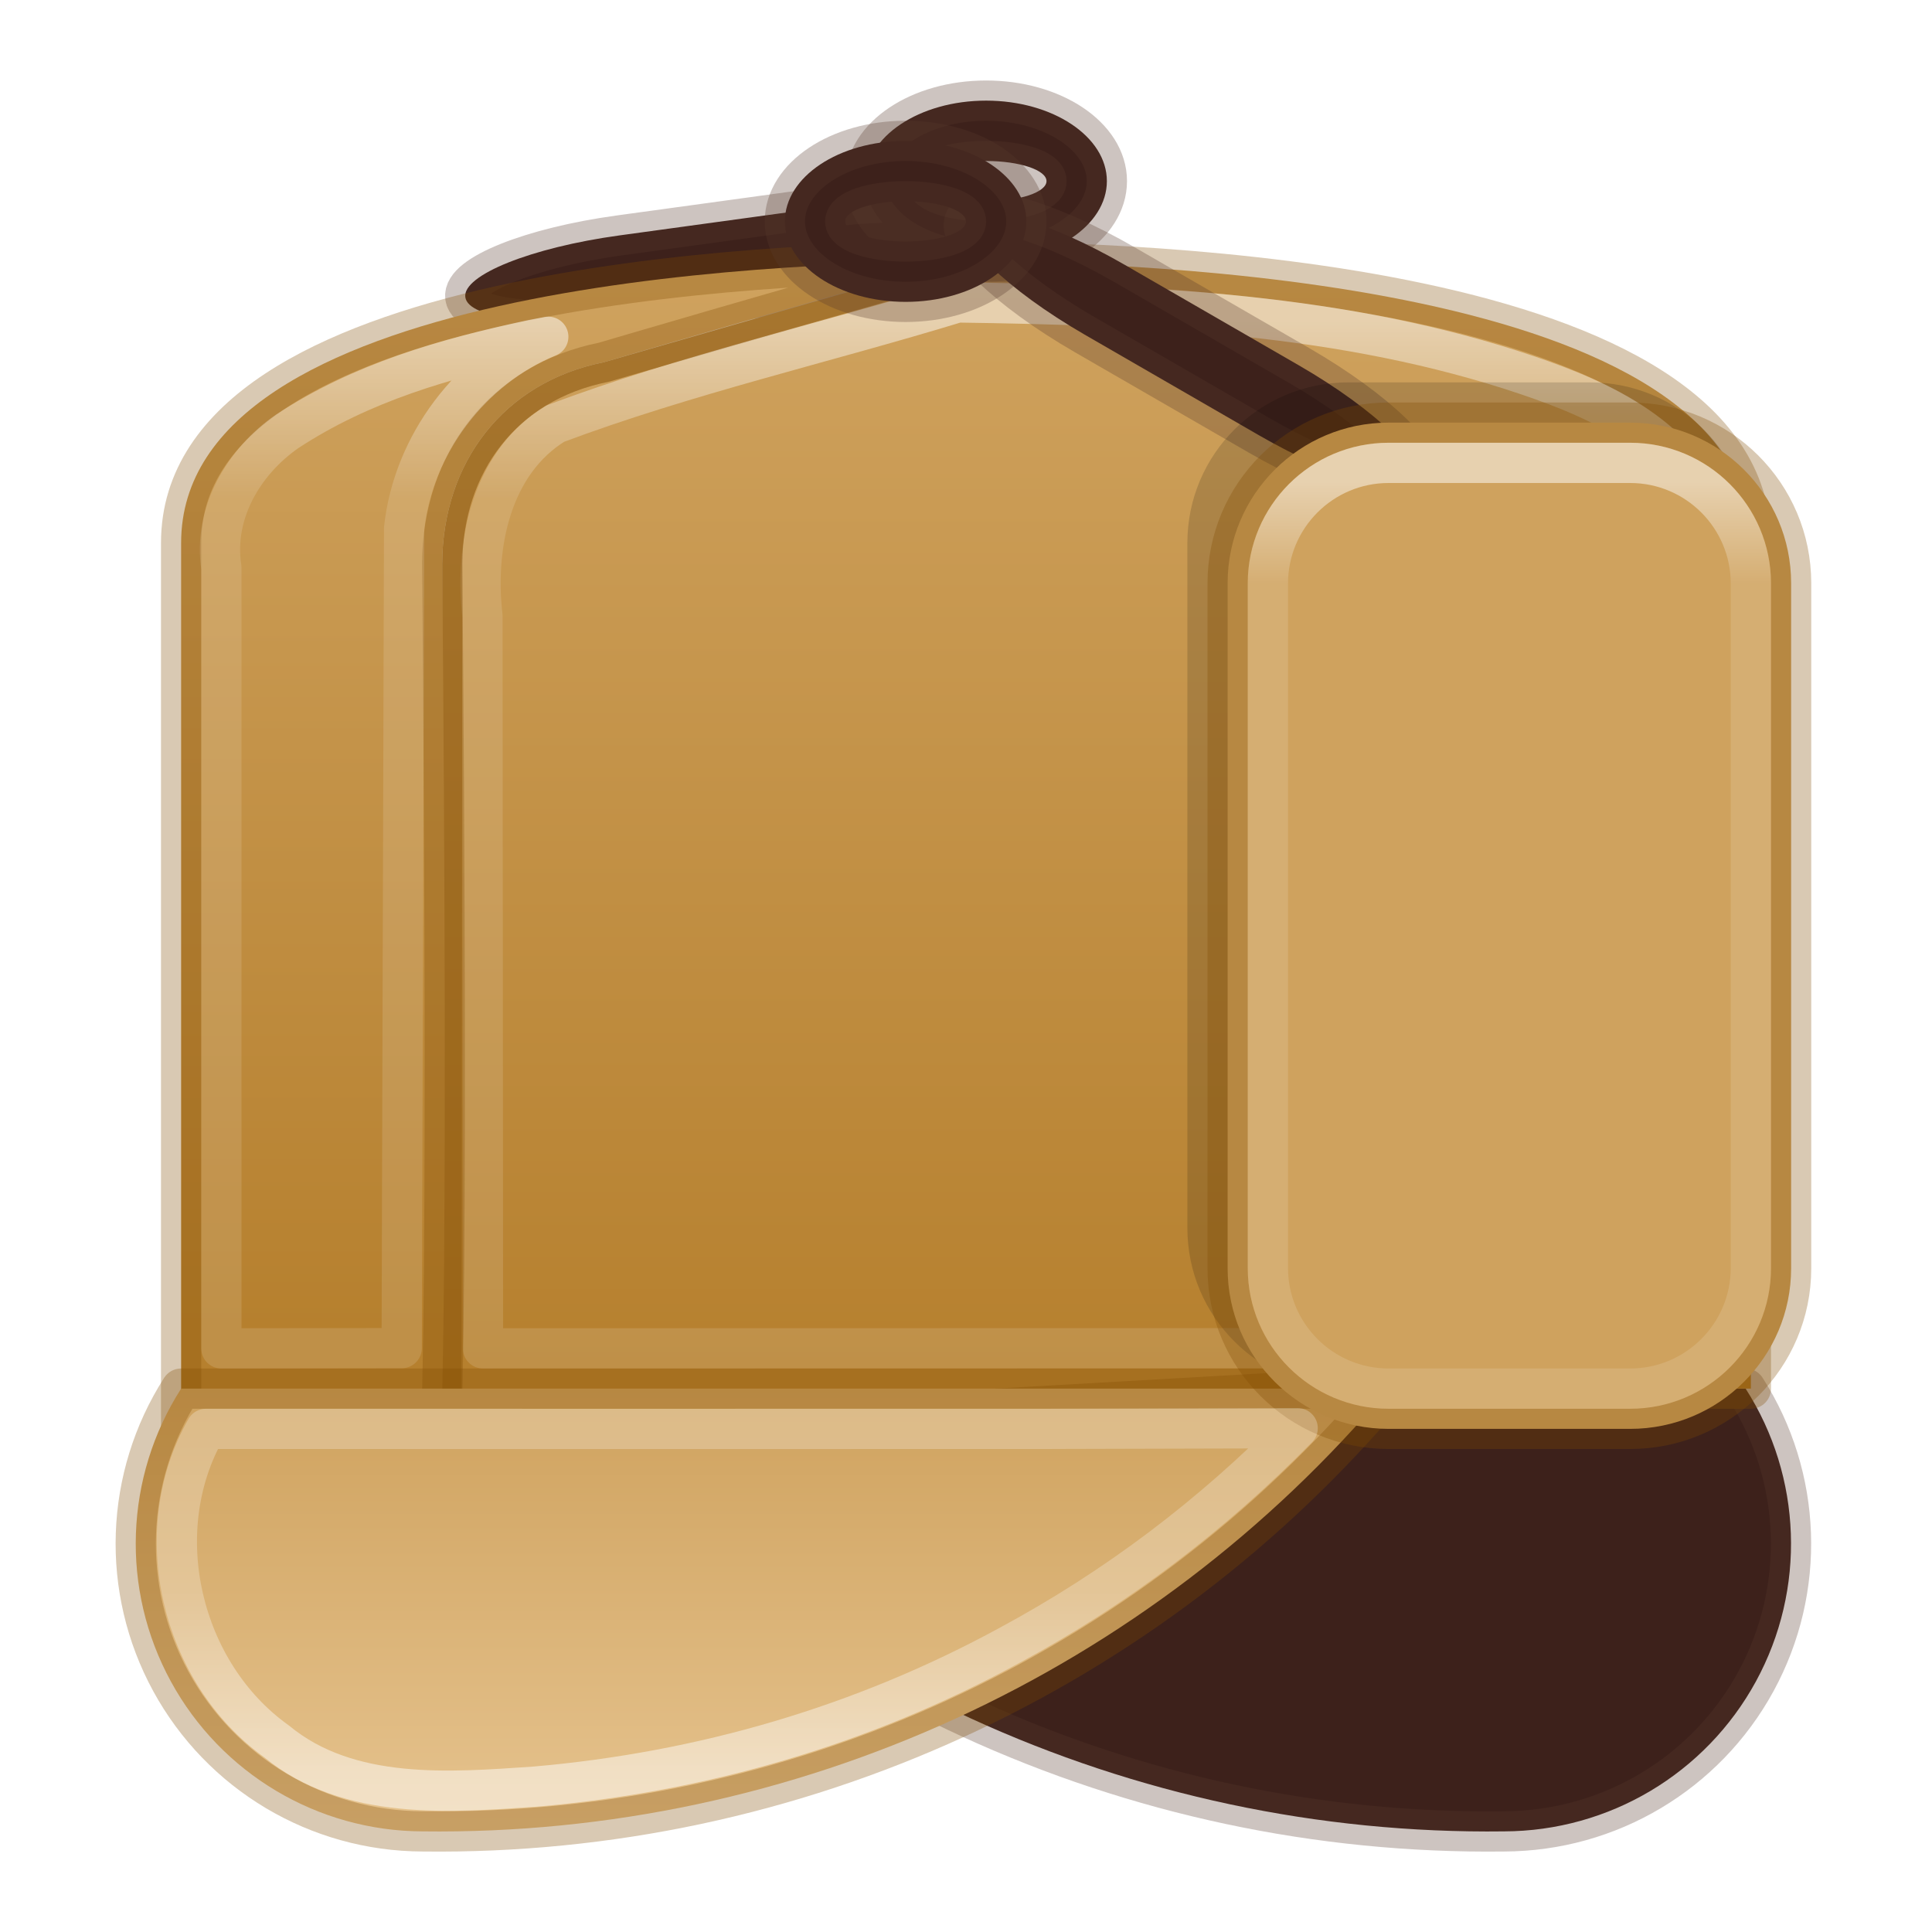
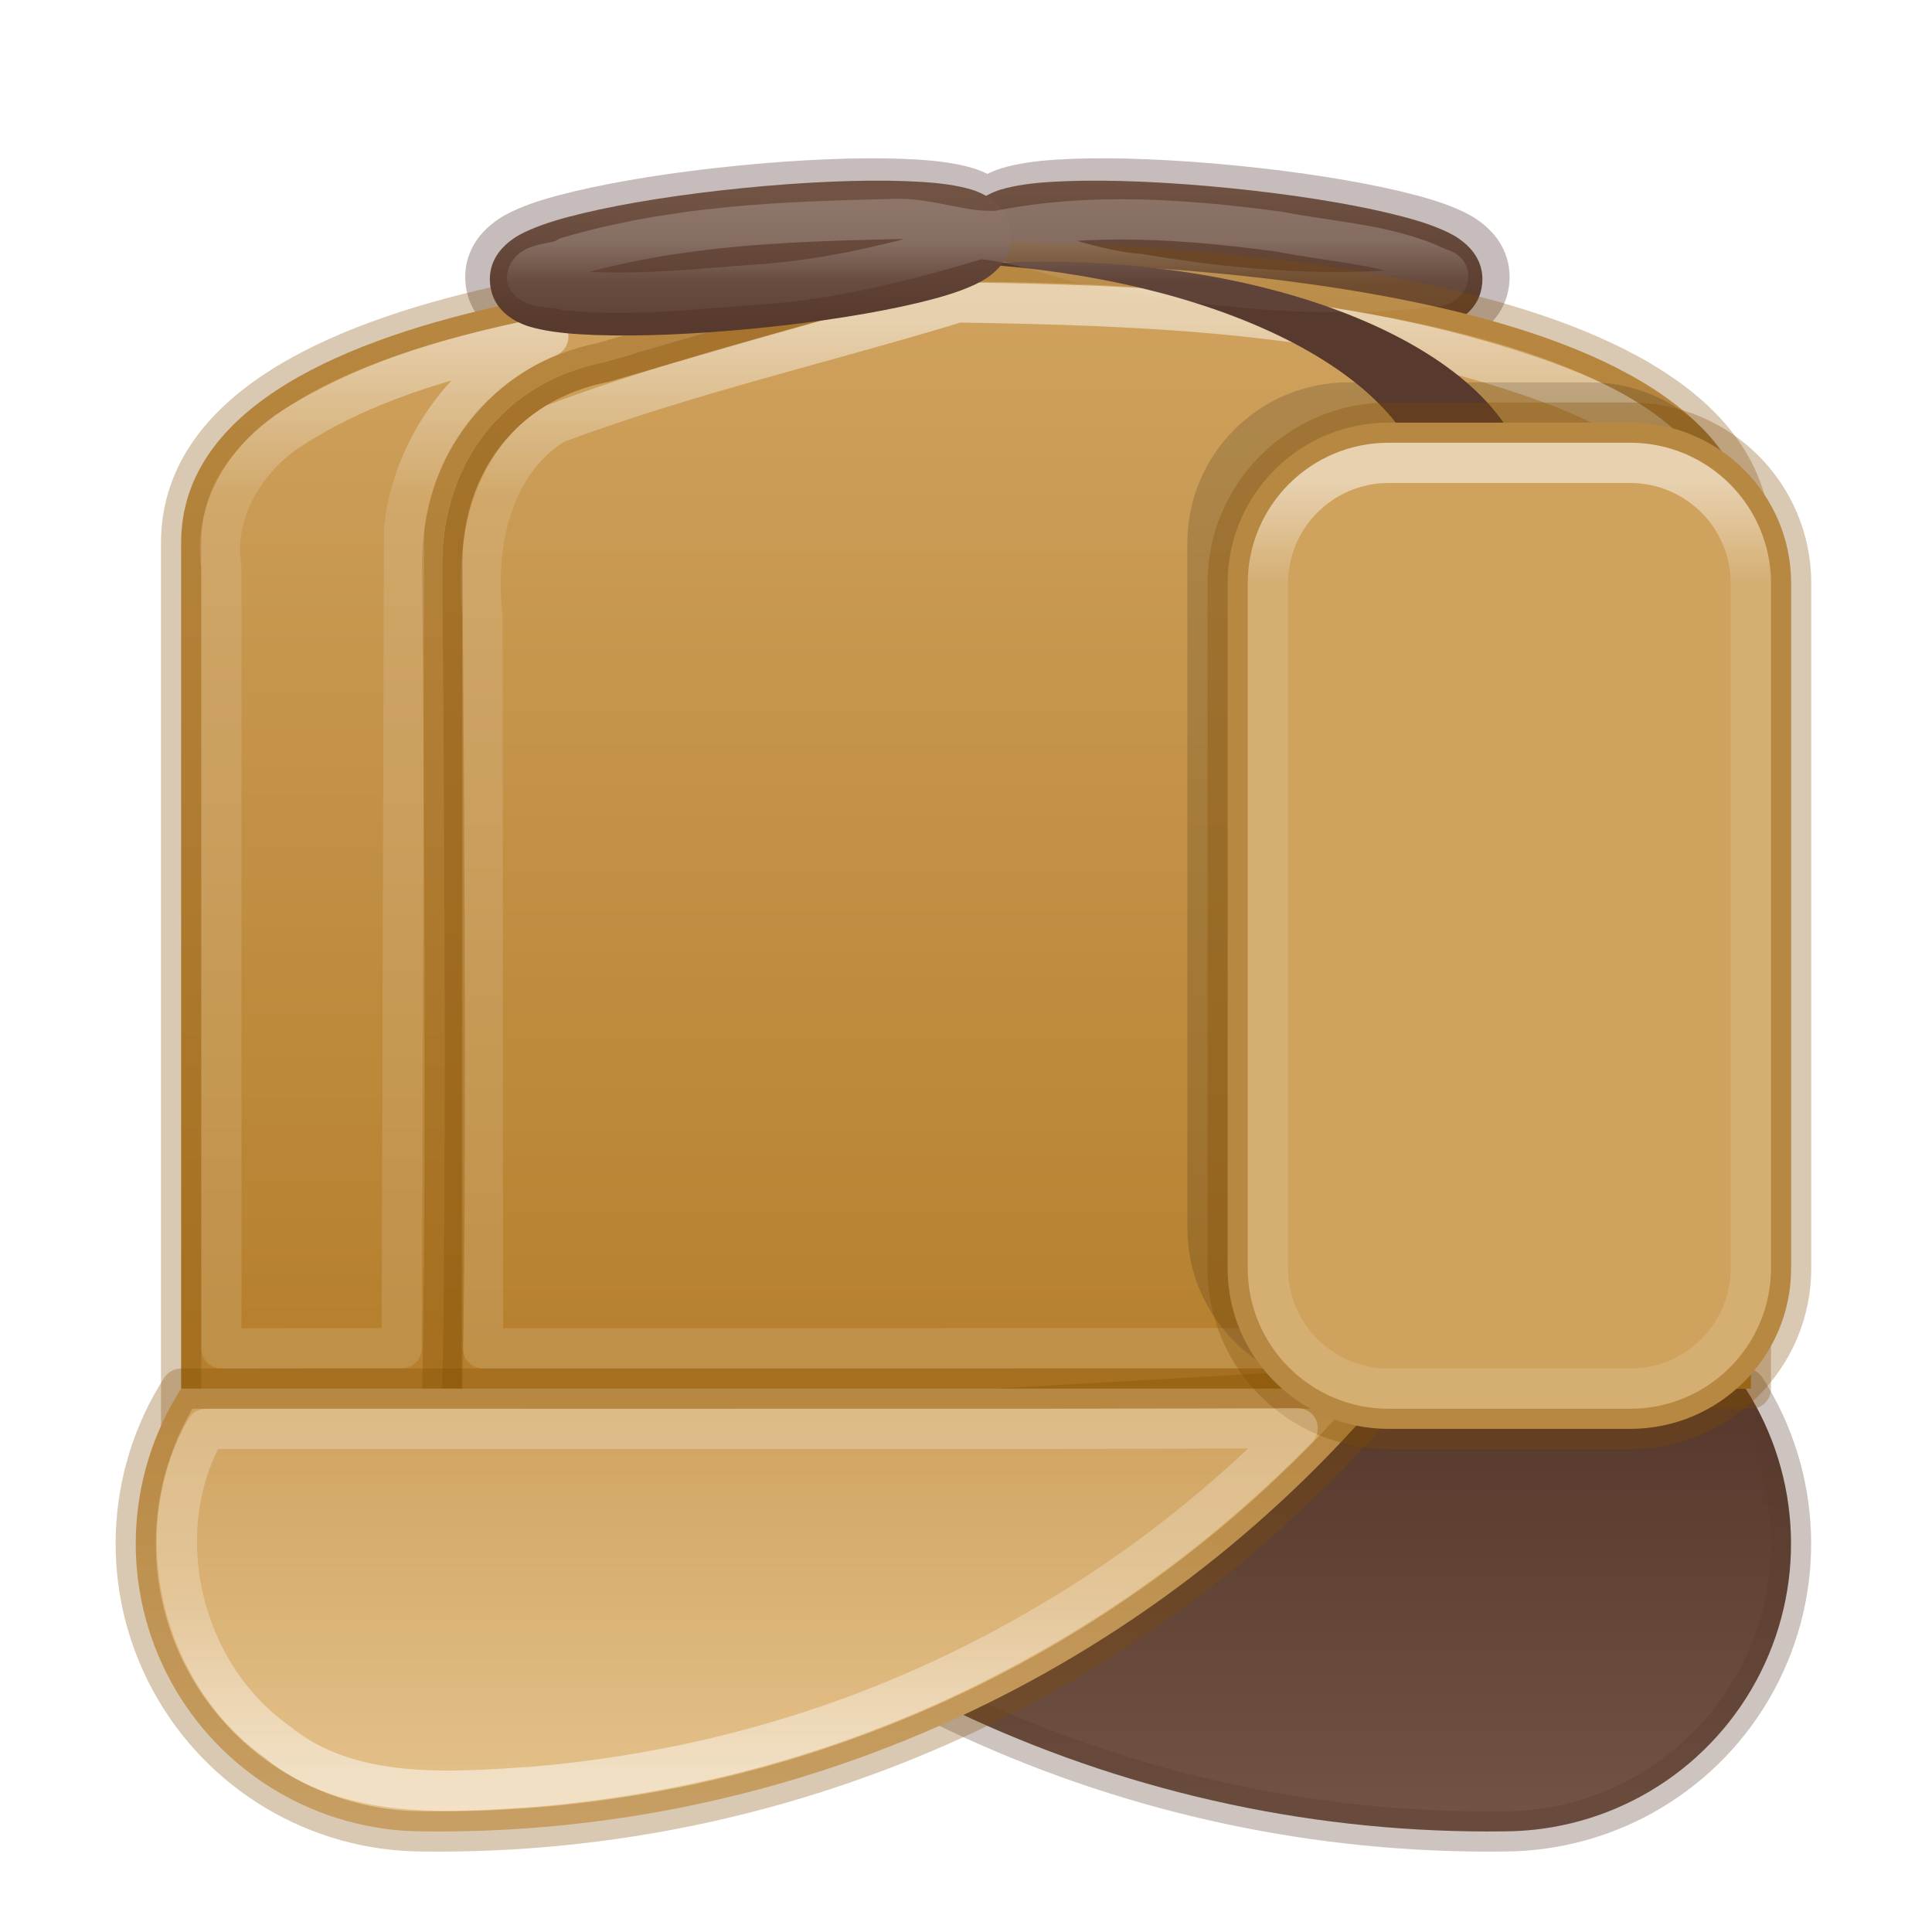
<svg xmlns="http://www.w3.org/2000/svg" xmlns:xlink="http://www.w3.org/1999/xlink" version="1.1" width="48" height="48" id="svg6649">
  <defs id="defs6651">
+     <linearGradient id="linearGradient25">
+       <stop style="stop-color:#ffffff;stop-opacity:1;" offset="0" id="stop22" />
+       <stop style="stop-color:#ffffff;stop-opacity:0.25;" offset="0.026" id="stop23" />
+       <stop style="stop-color:#ffffff;stop-opacity:0.25;" offset="0.878" id="stop24" />
+       <stop style="stop-color:#ffffff;stop-opacity:0.5;" offset="1" id="stop25" />
+     </linearGradient>
+     <linearGradient id="linearGradient17">
+       <stop style="stop-color:#715344;stop-opacity:1;" offset="0" id="stop17" />
+       <stop style="stop-color:#57392d;stop-opacity:1;" offset="1" id="stop18" />
+     </linearGradient>
+     <linearGradient id="linearGradient7">
+       <stop style="stop-color:#57392d;stop-opacity:1;" offset="0" id="stop9" />
+       <stop style="stop-color:#715344;stop-opacity:1;" offset="1" id="stop10" />
+     </linearGradient>
    <linearGradient id="linearGradient39">
      <stop style="stop-color:#ffffff;stop-opacity:1;" offset="0" id="stop36" />
      <stop style="stop-color:#ffffff;stop-opacity:0.25;" offset="0.078" id="stop37" />
      <stop style="stop-color:#ffffff;stop-opacity:0.25;" offset="0.878" id="stop38" />
      <stop style="stop-color:#ffffff;stop-opacity:0.5;" offset="1" id="stop39" />
    </linearGradient>
    <linearGradient id="linearGradient3">
      <stop style="stop-color:#ffffff;stop-opacity:1;" offset="0" id="stop3" />
      <stop style="stop-color:#ffffff;stop-opacity:0.25;" offset="0.122" id="stop7" />
      <stop style="stop-color:#ffffff;stop-opacity:0.25;" offset="0.878" id="stop8" />
      <stop style="stop-color:#ffffff;stop-opacity:0.5;" offset="1" id="stop4" />
    </linearGradient>
    <linearGradient id="linearGradient1">
      <stop style="stop-color:#cfa25e;stop-opacity:1;" offset="0" id="stop1" />
      <stop style="stop-color:#e7c591;stop-opacity:1;" offset="1" id="stop2" />
    </linearGradient>
    <linearGradient id="linearGradient5">
      <stop style="stop-color:#cfa25e;stop-opacity:1;" offset="0" id="stop5" />
      <stop style="stop-color:#b6802e;stop-opacity:1;" offset="1" id="stop6" />
    </linearGradient>
    <linearGradient id="linearGradient1201">
      <stop id="stop1193" style="stop-color:#ffffff;stop-opacity:1" offset="0" />
      <stop id="stop1195" style="stop-color:#ffffff;stop-opacity:0.235" offset="0.068" />
      <stop id="stop1197" style="stop-color:#ffffff;stop-opacity:0.157" offset="0.947" />
      <stop id="stop1199" style="stop-color:#ffffff;stop-opacity:0.392" offset="1" />
    </linearGradient>
    <linearGradient id="linearGradient3688-166-749">
      <stop id="stop2883" style="stop-color:#181818;stop-opacity:1" offset="0" />
      <stop id="stop2885" style="stop-color:#181818;stop-opacity:0" offset="1" />
    </linearGradient>
    <linearGradient id="linearGradient3702-501-757">
      <stop id="stop2895" style="stop-color:#181818;stop-opacity:0" offset="0" />
      <stop id="stop2897" style="stop-color:#181818;stop-opacity:1" offset="0.5" />
      <stop id="stop2899" style="stop-color:#181818;stop-opacity:0" offset="1" />
    </linearGradient>
    <radialGradient cx="4.993" cy="43.5" r="2.5" fx="4.993" fy="43.5" id="radialGradient3013-6" xlink:href="#linearGradient3688-166-749" gradientUnits="userSpaceOnUse" gradientTransform="matrix(2.003784,0,0,0.8999999,29.98813,4.850003)" />
    <radialGradient cx="4.993" cy="43.5" r="2.5" fx="4.993" fy="43.5" id="radialGradient3015-1" xlink:href="#linearGradient3688-166-749" gradientUnits="userSpaceOnUse" gradientTransform="matrix(2.003784,0,0,0.8999999,-18.01187,-83.15)" />
    <linearGradient x1="39" y1="6" x2="39" y2="41.945" id="linearGradient3058-5" xlink:href="#linearGradient1201" gradientUnits="userSpaceOnUse" gradientTransform="translate(4e-6,1.000006)" />
    <linearGradient xlink:href="#linearGradient3702-501-757" id="linearGradient1191" gradientUnits="userSpaceOnUse" x1="25.058" y1="47.028" x2="25.058" y2="39.999" gradientTransform="matrix(1.142857,0,0,0.6428571,-3.428569,16.03572)" />
    <linearGradient xlink:href="#linearGradient870" id="linearGradient930-9-2" x1="16.768" y1="2.768" x2="16.768" y2="29.897" gradientUnits="userSpaceOnUse" gradientTransform="matrix(1.444444,0,0,1.444444,0.888913,1.888891)" />
    <linearGradient id="linearGradient870">
      <stop id="stop866" offset="0" style="stop-color:#cd9ef7;stop-opacity:1" />
      <stop id="stop868" offset="1" style="stop-color:#a56de2;stop-opacity:1" />
    </linearGradient>
    <linearGradient xlink:href="#linearGradient5" id="linearGradient6" x1="25" y1="7" x2="25" y2="34" gradientUnits="userSpaceOnUse" />
    <linearGradient xlink:href="#linearGradient5" id="linearGradient8" x1="11" y1="7" x2="11" y2="33" gradientUnits="userSpaceOnUse" />
    <linearGradient xlink:href="#linearGradient1" id="linearGradient2" x1="18.5" y1="32.5" x2="18.5" y2="44" gradientUnits="userSpaceOnUse" />
    <linearGradient xlink:href="#linearGradient3" id="linearGradient4" x1="18" y1="7" x2="18" y2="44" gradientUnits="userSpaceOnUse" />
    <linearGradient xlink:href="#linearGradient3" id="linearGradient11" x1="23" y1="8" x2="23" y2="44" gradientUnits="userSpaceOnUse" />
    <linearGradient xlink:href="#linearGradient3" id="linearGradient14" x1="18" y1="8" x2="18" y2="44" gradientUnits="userSpaceOnUse" />
    <linearGradient xlink:href="#linearGradient39" id="linearGradient36" x1="38" y1="12" x2="38" y2="44" gradientUnits="userSpaceOnUse" />
+     <linearGradient xlink:href="#linearGradient7" id="linearGradient10" x1="18.37" y1="33" x2="18.37" y2="43" gradientUnits="userSpaceOnUse" />
+     <linearGradient xlink:href="#linearGradient17" id="linearGradient18" x1="19.5" y1="5" x2="19.5" y2="8" gradientUnits="userSpaceOnUse" />
+     <linearGradient xlink:href="#linearGradient17" id="linearGradient20" x1="28.5" y1="4.5" x2="28.5" y2="8" gradientUnits="userSpaceOnUse" />
+     <linearGradient xlink:href="#linearGradient25" id="linearGradient22" x1="23" y1="6" x2="23" y2="44.995" gradientUnits="userSpaceOnUse" />
  </defs>
-   <path style="fill:#3d211b;fill-opacity:1;stroke:#57392d;stroke-linecap:round;stroke-linejoin:round;stroke-opacity:0.3" d="m 34.5,32.5 a 30.825,30.825 155.376 0 1 -24,11 7.147,7.147 61.39 0 1 -6,-11 z" id="path8" transform="matrix(-1,0,0,1,47.86993,2)" />
-   <rect style="fill:#3d211b;fill-opacity:1;stroke:#57392d;stroke-linecap:round;stroke-linejoin:round;stroke-opacity:0.3" id="rect10" width="13" height="2" x="10.45" y="7.886" rx="4" ry="1" transform="rotate(-7.810722)" />
+   <path id="path16" style="baseline-shift:baseline;display:inline;overflow:visible;fill:none;stroke:#3d211b;stroke-width:1;stroke-linejoin:round;stroke-dasharray:none;stroke-opacity:0.3;enable-background:accumulate;stop-color:#000000" d="M 22.387,4.445 C 21.315,4.406 19.907,4.461 18.359,4.615 16.811,4.769 15.422,4.993 14.379,5.242 13.857,5.367 13.426,5.491 13.061,5.65 12.878,5.73 12.711,5.809 12.521,5.965 12.332,6.12 12.01,6.456 12.064,7 c 0.054,0.544 0.434,0.807 0.65,0.922 0.216,0.115 0.397,0.161 0.592,0.203 0.39,0.084 0.837,0.123 1.373,0.143 1.072,0.039 2.477,-0.014 4.025,-0.168 C 20.253,7.946 21.644,7.72 22.688,7.471 23.209,7.346 23.638,7.222 24.004,7.062 c 0.179,-0.078 0.344,-0.157 0.529,-0.307 0.185,0.149 0.348,0.229 0.527,0.307 0.366,0.159 0.795,0.284 1.316,0.408 1.043,0.249 2.434,0.475 3.982,0.629 1.548,0.154 2.955,0.207 4.027,0.168 C 34.923,8.248 35.368,8.209 35.758,8.125 35.953,8.083 36.133,8.037 36.35,7.922 36.566,7.807 36.946,7.544 37,7 37.054,6.456 36.734,6.12 36.545,5.965 36.355,5.809 36.187,5.73 36.004,5.65 35.638,5.491 35.209,5.367 34.688,5.242 33.644,4.993 32.253,4.769 30.705,4.615 29.157,4.461 27.75,4.406 26.678,4.445 c -0.536,0.02 -0.981,0.058 -1.371,0.143 -0.195,0.042 -0.375,0.086 -0.592,0.201 -0.053,0.028 -0.115,0.067 -0.182,0.115 C 24.467,4.856 24.403,4.817 24.35,4.789 24.133,4.674 23.953,4.63 23.758,4.588 23.368,4.504 22.923,4.465 22.387,4.445 Z" />
+   <path style="fill:url(#linearGradient10);fill-opacity:1;stroke:#57392d;stroke-linecap:round;stroke-linejoin:round;stroke-opacity:0.3" d="m 34.5,32.5 a 30.825,30.825 155.376 0 1 -24,11 7.147,7.147 61.39 0 1 -6,-11 z" id="path8" transform="matrix(-1,0,0,1,47.86993,2)" />
+   <path style="baseline-shift:baseline;display:inline;overflow:visible;vector-effect:none;fill:url(#linearGradient20);stroke-linejoin:round;enable-background:accumulate;stop-color:#000000" d="m 30.528,4.671 c 1.548,0.154 2.938,0.376 3.981,0.625 0.522,0.125 0.952,0.25 1.318,0.41 0.183,0.08 0.35,0.159 0.54,0.315 0.189,0.155 0.511,0.49 0.457,1.035 -0.054,0.544 -0.435,0.808 -0.651,0.923 -0.216,0.115 -0.396,0.16 -0.591,0.202 -0.39,0.084 -0.836,0.123 -1.372,0.142 -1.072,0.039 -2.479,-0.015 -4.027,-0.169 C 28.634,8 27.242,7.775 26.199,7.526 25.678,7.401 25.249,7.276 24.884,7.117 24.701,7.037 24.533,6.957 24.344,6.802 24.154,6.647 23.833,6.314 23.887,5.769 23.941,5.225 24.322,4.96 24.538,4.845 24.755,4.73 24.935,4.685 25.13,4.642 25.519,4.558 25.964,4.52 26.5,4.5 c 1.072,-0.039 2.48,0.017 4.028,0.171 z" id="path14" />
  <path id="rect1" style="fill:url(#linearGradient6);stroke:#804b00;stroke-linecap:round;stroke-linejoin:round;stroke-opacity:0.3" d="M 10.963,35.505 16,35.5 l 17.5,-1 h 10 V 13.488 C 43.5,6.942 28.144,6.5 24,6.5 v 0 c -0.098,0 -0.202,2.455e-4 -0.311,8.109e-4 L 15,9 c -2.5,0.5 -4,2.5 -4.014,5 z" />
  <path id="path9" style="fill:none;stroke:url(#linearGradient11);stroke-linecap:round;stroke-linejoin:round;stroke-opacity:1;opacity:0.5" d="m 23.789,7.514 c -3.326,1.015 -6.737,1.791 -9.995,3.011 -1.598,0.979 -2.008,3.038 -1.808,4.777 L 12,33.5 l 30.496,-0.006 -0.075,-20.601 C 41.892,10.876 39.761,9.938 37.962,9.327 33.401,7.781 28.541,7.581 23.789,7.514 Z" />
  <path id="path5" style="fill:url(#linearGradient8);fill-opacity:1;stroke:#804b00;stroke-linecap:round;stroke-linejoin:round;stroke-opacity:0.3" d="M 23.684,6.501 C 19.134,6.525 4.5,7.098 4.5,13.488 v 22.023 l 6.463,-0.007 C 11.145,29.937 10.986,14 10.986,14 11,11.5 12.5,9.5 15,9 15,9 19.401,7.702 23.684,6.501 Z" />
  <path id="path4" style="fill:none;fill-opacity:1;stroke:#804b00;stroke-linecap:round;stroke-linejoin:round;stroke-opacity:0.3" d="M 23.689 6.501 L 23.684 6.501 " />
-   <path id="path12" style="fill:#3d211b;fill-opacity:1;stroke:#57392d;stroke-linecap:round;stroke-linejoin:round;stroke-opacity:0.3" d="m 24.5,2.5 a 3,2 0 0 0 -3,2 3,2 0 0 0 3,2 3,2 0 0 0 3,-2 3,2 0 0 0 -3,-2 z m 0,1.5 A 1.5,0.5 0 0 1 26,4.5 1.5,0.5 0 0 1 24.5,5 1.5,0.5 0 0 1 23,4.5 1.5,0.5 0 0 1 24.5,4 Z" />
-   <rect style="fill:#3d211b;fill-opacity:1;stroke:#57392d;stroke-linecap:round;stroke-linejoin:round;stroke-opacity:0.3" id="rect11" width="13" height="2" x="23.492" y="-8.274" rx="4" ry="1" transform="rotate(30)" />
-   <path id="path11" style="fill:#3d211b;fill-opacity:1;stroke:#57392d;stroke-linecap:round;stroke-linejoin:round;stroke-opacity:0.3" d="m 22.5,3.5 a 3,2 0 0 0 -3,2 3,2 0 0 0 3,2 3,2 0 0 0 3,-2 3,2 0 0 0 -3,-2 z m 0,1.5 A 1.5,0.5 0 0 1 24,5.5 1.5,0.5 0 0 1 22.5,6 1.5,0.5 0 0 1 21,5.5 1.5,0.5 0 0 1 22.5,5 Z" />
  <path style="fill:url(#linearGradient2);fill-opacity:1;stroke:#804b00;stroke-linecap:round;stroke-linejoin:round;stroke-opacity:0.3" d="m 34.5,32.5 a 30.825,30.825 155.376 0 1 -24,11 7.147,7.147 61.39 0 1 -6,-11 z" id="path7" transform="translate(0,2)" />
  <rect style="opacity:0.15;fill:#000000;fill-opacity:1;stroke:none;stroke-linecap:round;stroke-linejoin:round;stroke-opacity:1" id="rect8" width="14" height="25" x="29.5" y="9.5" rx="4" ry="3.989" />
+   <path id="path15" style="opacity:1;fill:#57392d;stroke:none;stroke-width:2.788;stroke-linejoin:round" d="M 25.893 6.5 A 12.108 5.908 0 0 0 24.248 6.555 A 12.98 6.158 0 0 1 35.426 12 L 37.971 12 A 12.108 5.908 0 0 0 25.893 6.5 z " />
  <rect style="fill:#cfa25e;fill-opacity:1;stroke:#804b00;stroke-linecap:round;stroke-linejoin:round;stroke-opacity:0.3" id="rect4" width="14" height="25" x="30.5" y="10.5" rx="4" ry="3.989" />
  <path id="path2" style="fill:none;fill-opacity:1;stroke:url(#linearGradient4);stroke-linecap:round;stroke-linejoin:round;stroke-opacity:1" d="m 26.121,35.5 c -7.001,0.003 -14.003,7.55e-4 -21.004,0 -1.46,2.556 -0.626,6.065 1.758,7.767 1.792,1.477 4.321,1.264 6.422,1.121 4.147,-0.361 8.116,-1.512 11.779,-3.507 2.678,-1.444 5.046,-3.243 7.164,-5.398 -2.04,0.005 -4.079,0.01 -6.119,0.016 z" />
  <path id="path13" style="fill:none;fill-opacity:1;stroke:url(#linearGradient14);stroke-linecap:round;stroke-linejoin:round;stroke-opacity:1;opacity:0.5" d="M 13.205,8.447 C 11.064,8.906 8.989,9.5 7.135,10.717 6.049,11.47 5.291,12.754 5.5,14.105 V 33.5 l 4.48,-0.006 0.06,-20.365 c 0.225,-2.074 1.649,-3.973 3.582,-4.762 l -0.418,0.08 z" />
  <rect style="fill:none;fill-opacity:1;stroke:url(#linearGradient36);stroke-linecap:round;stroke-linejoin:round;stroke-opacity:1;opacity:0.5" id="rect35" width="12" height="23" x="31.5" y="11.5" rx="3" ry="3" />
+   <path style="baseline-shift:baseline;display:inline;overflow:visible;vector-effect:none;fill:url(#linearGradient18);stroke-linejoin:round;enable-background:accumulate;stop-color:#000000" d="m 18.472,4.671 c -1.548,0.154 -2.938,0.376 -3.981,0.625 -0.522,0.125 -0.952,0.25 -1.318,0.41 -0.183,0.08 -0.35,0.159 -0.54,0.315 -0.189,0.155 -0.511,0.49 -0.457,1.035 0.054,0.544 0.435,0.808 0.651,0.923 0.216,0.115 0.396,0.16 0.591,0.202 0.39,0.084 0.836,0.123 1.372,0.142 1.072,0.039 2.479,-0.015 4.027,-0.169 C 20.366,8 21.758,7.775 22.801,7.526 23.322,7.401 23.751,7.276 24.116,7.117 24.299,7.037 24.467,6.957 24.656,6.802 24.846,6.647 25.167,6.314 25.113,5.769 25.059,5.225 24.678,4.96 24.462,4.845 24.245,4.73 24.065,4.685 23.87,4.642 23.481,4.558 23.036,4.52 22.5,4.5 21.428,4.461 20.02,4.517 18.472,4.671 Z" id="path12" />
+   <path id="path20" style="baseline-shift:baseline;display:inline;overflow:visible;fill:none;stroke:url(#linearGradient22);stroke-width:1;stroke-linejoin:round;stroke-dasharray:none;stroke-opacity:1;enable-background:accumulate;stop-color:#000000;opacity:0.2" d="m 22.195,5.441 c -2.751,0.064 -5.414,0.163 -8.088,0.944 -0.276,0.211 -0.988,0.094 -1.014,0.531 0.144,0.289 0.667,0.182 0.941,0.291 1.704,0.178 3.424,-0.052 5.092,-0.159 1.781,-0.154 3.521,-0.606 5.221,-1.116 1.353,0.13 2.582,0.768 3.946,0.873 2.459,0.414 4.982,0.613 7.464,0.299 0.276,-0.09 0.319,-0.38 -0.002,-0.436 C 34.531,6.067 33.122,6.022 31.801,5.758 29.493,5.449 27.118,5.268 24.789,5.734 23.908,5.791 23.072,5.4 22.195,5.441 Z" />
</svg>
